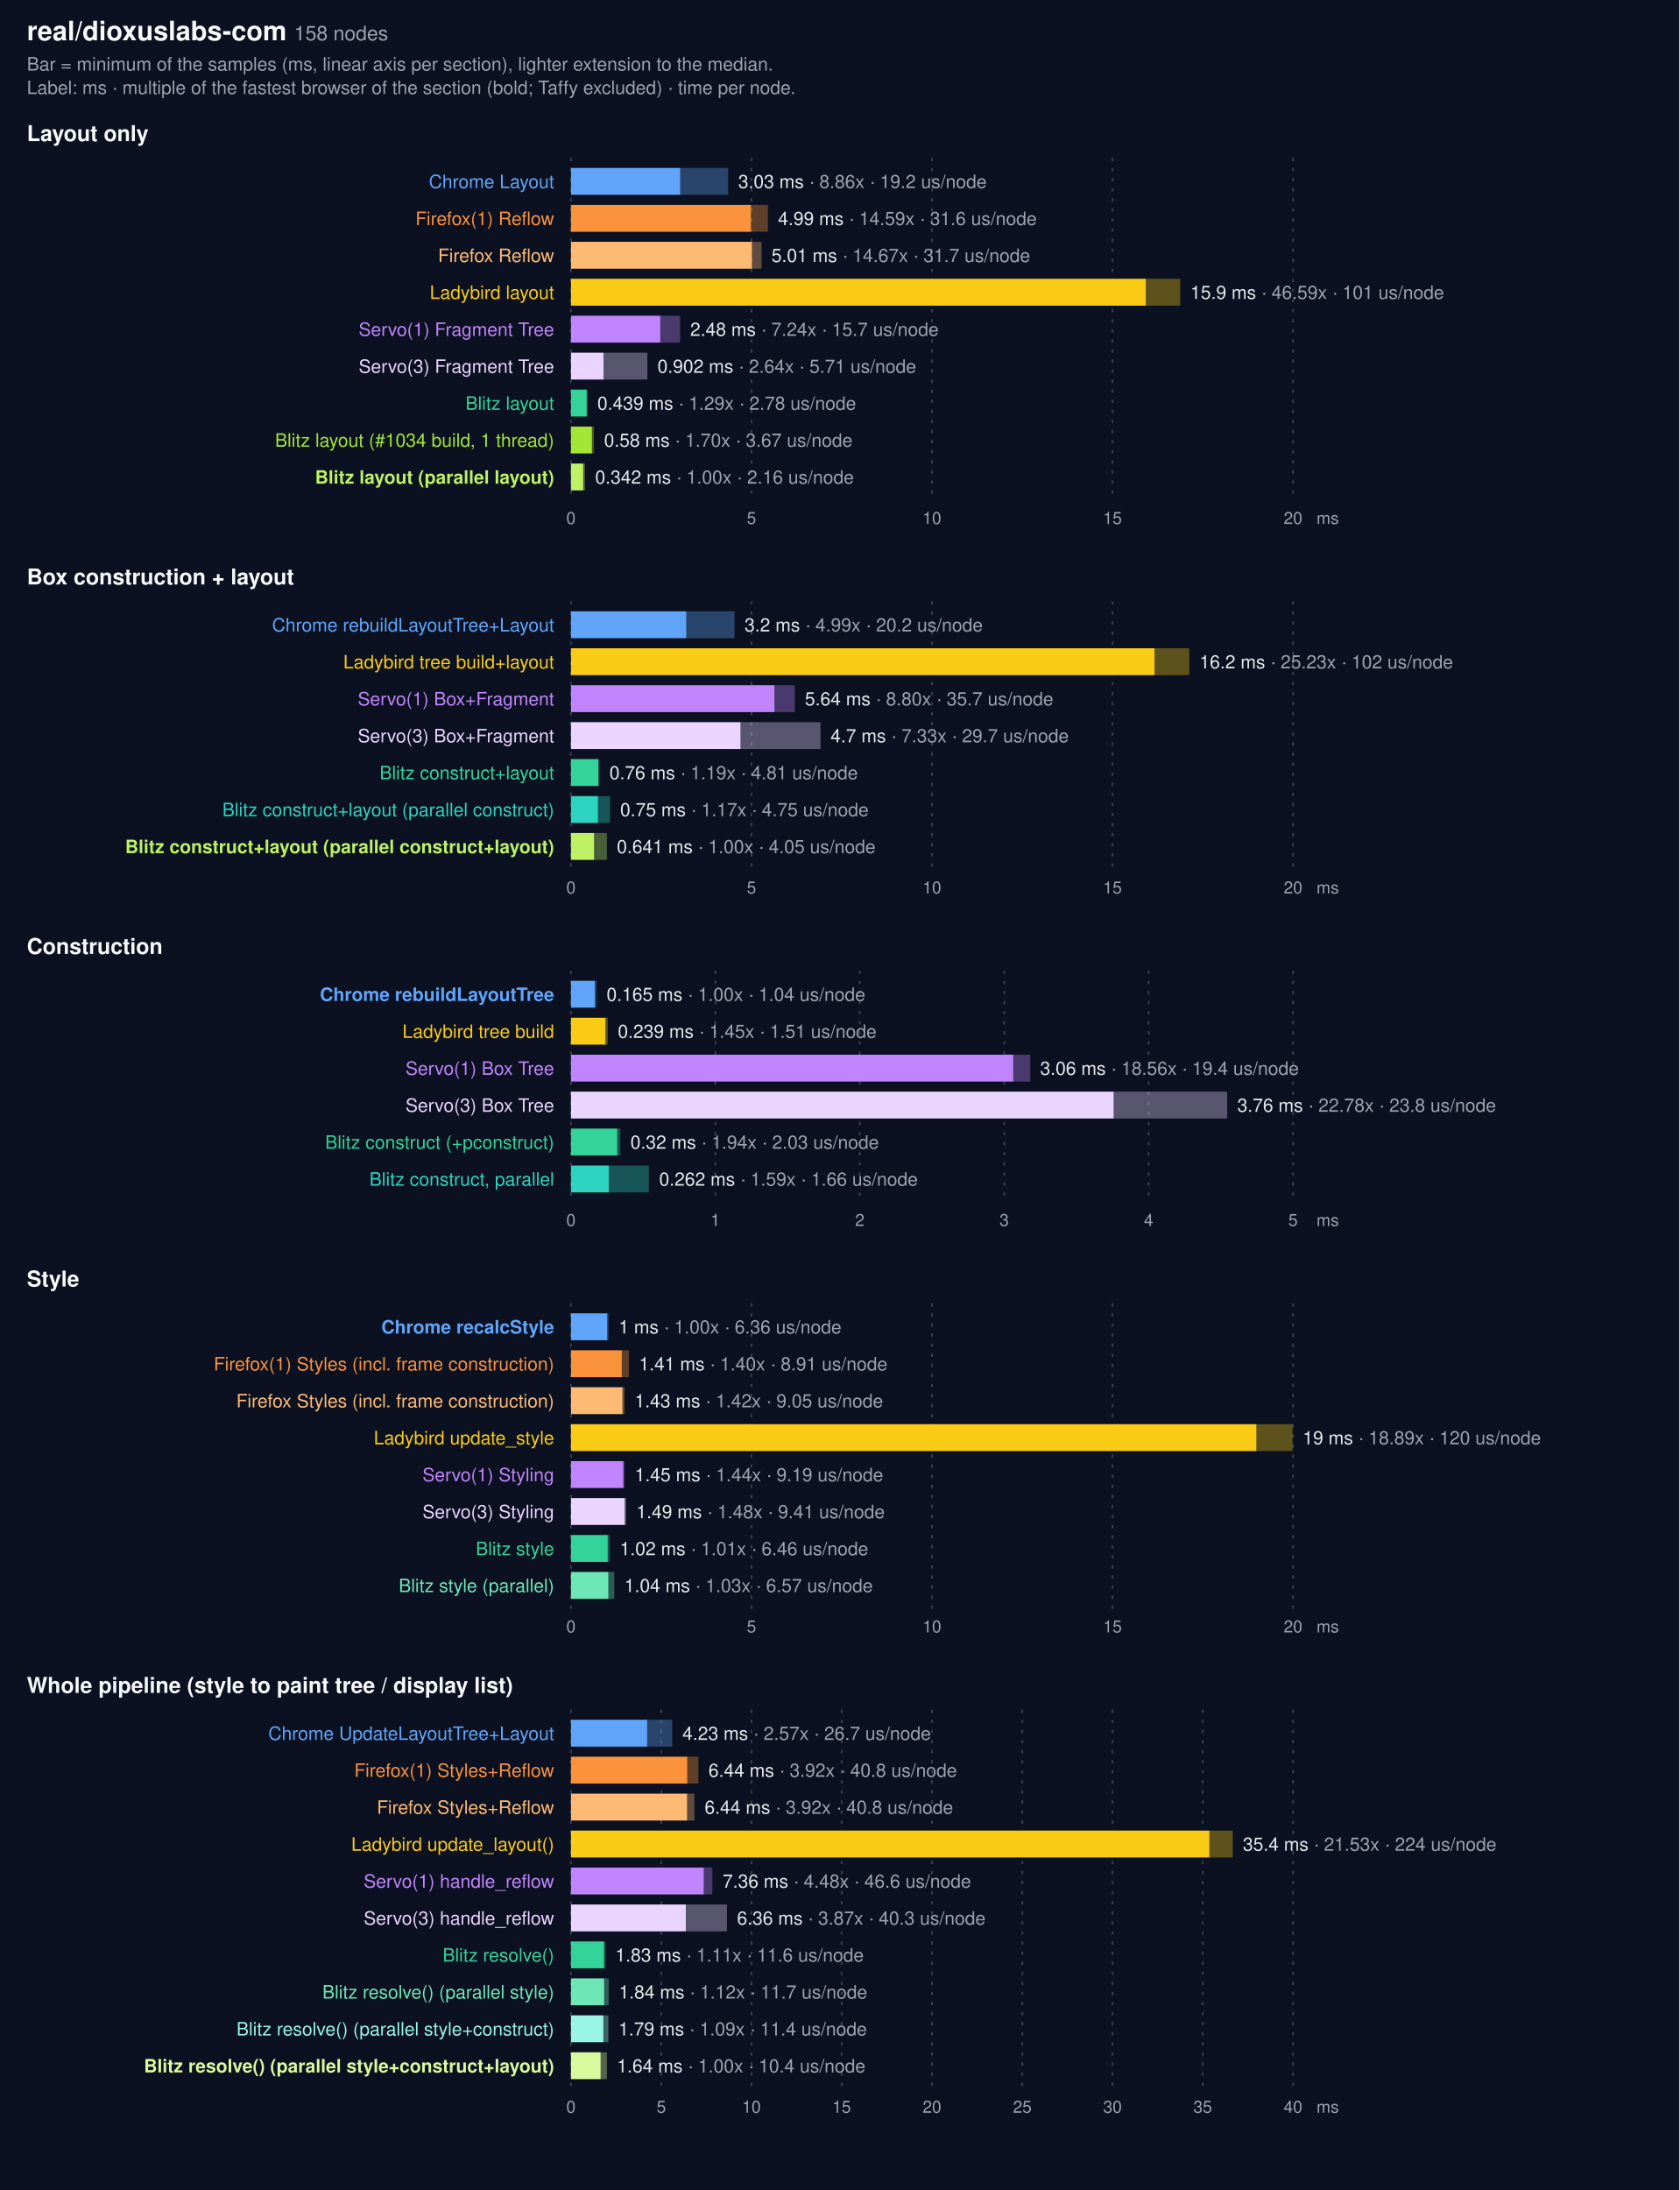
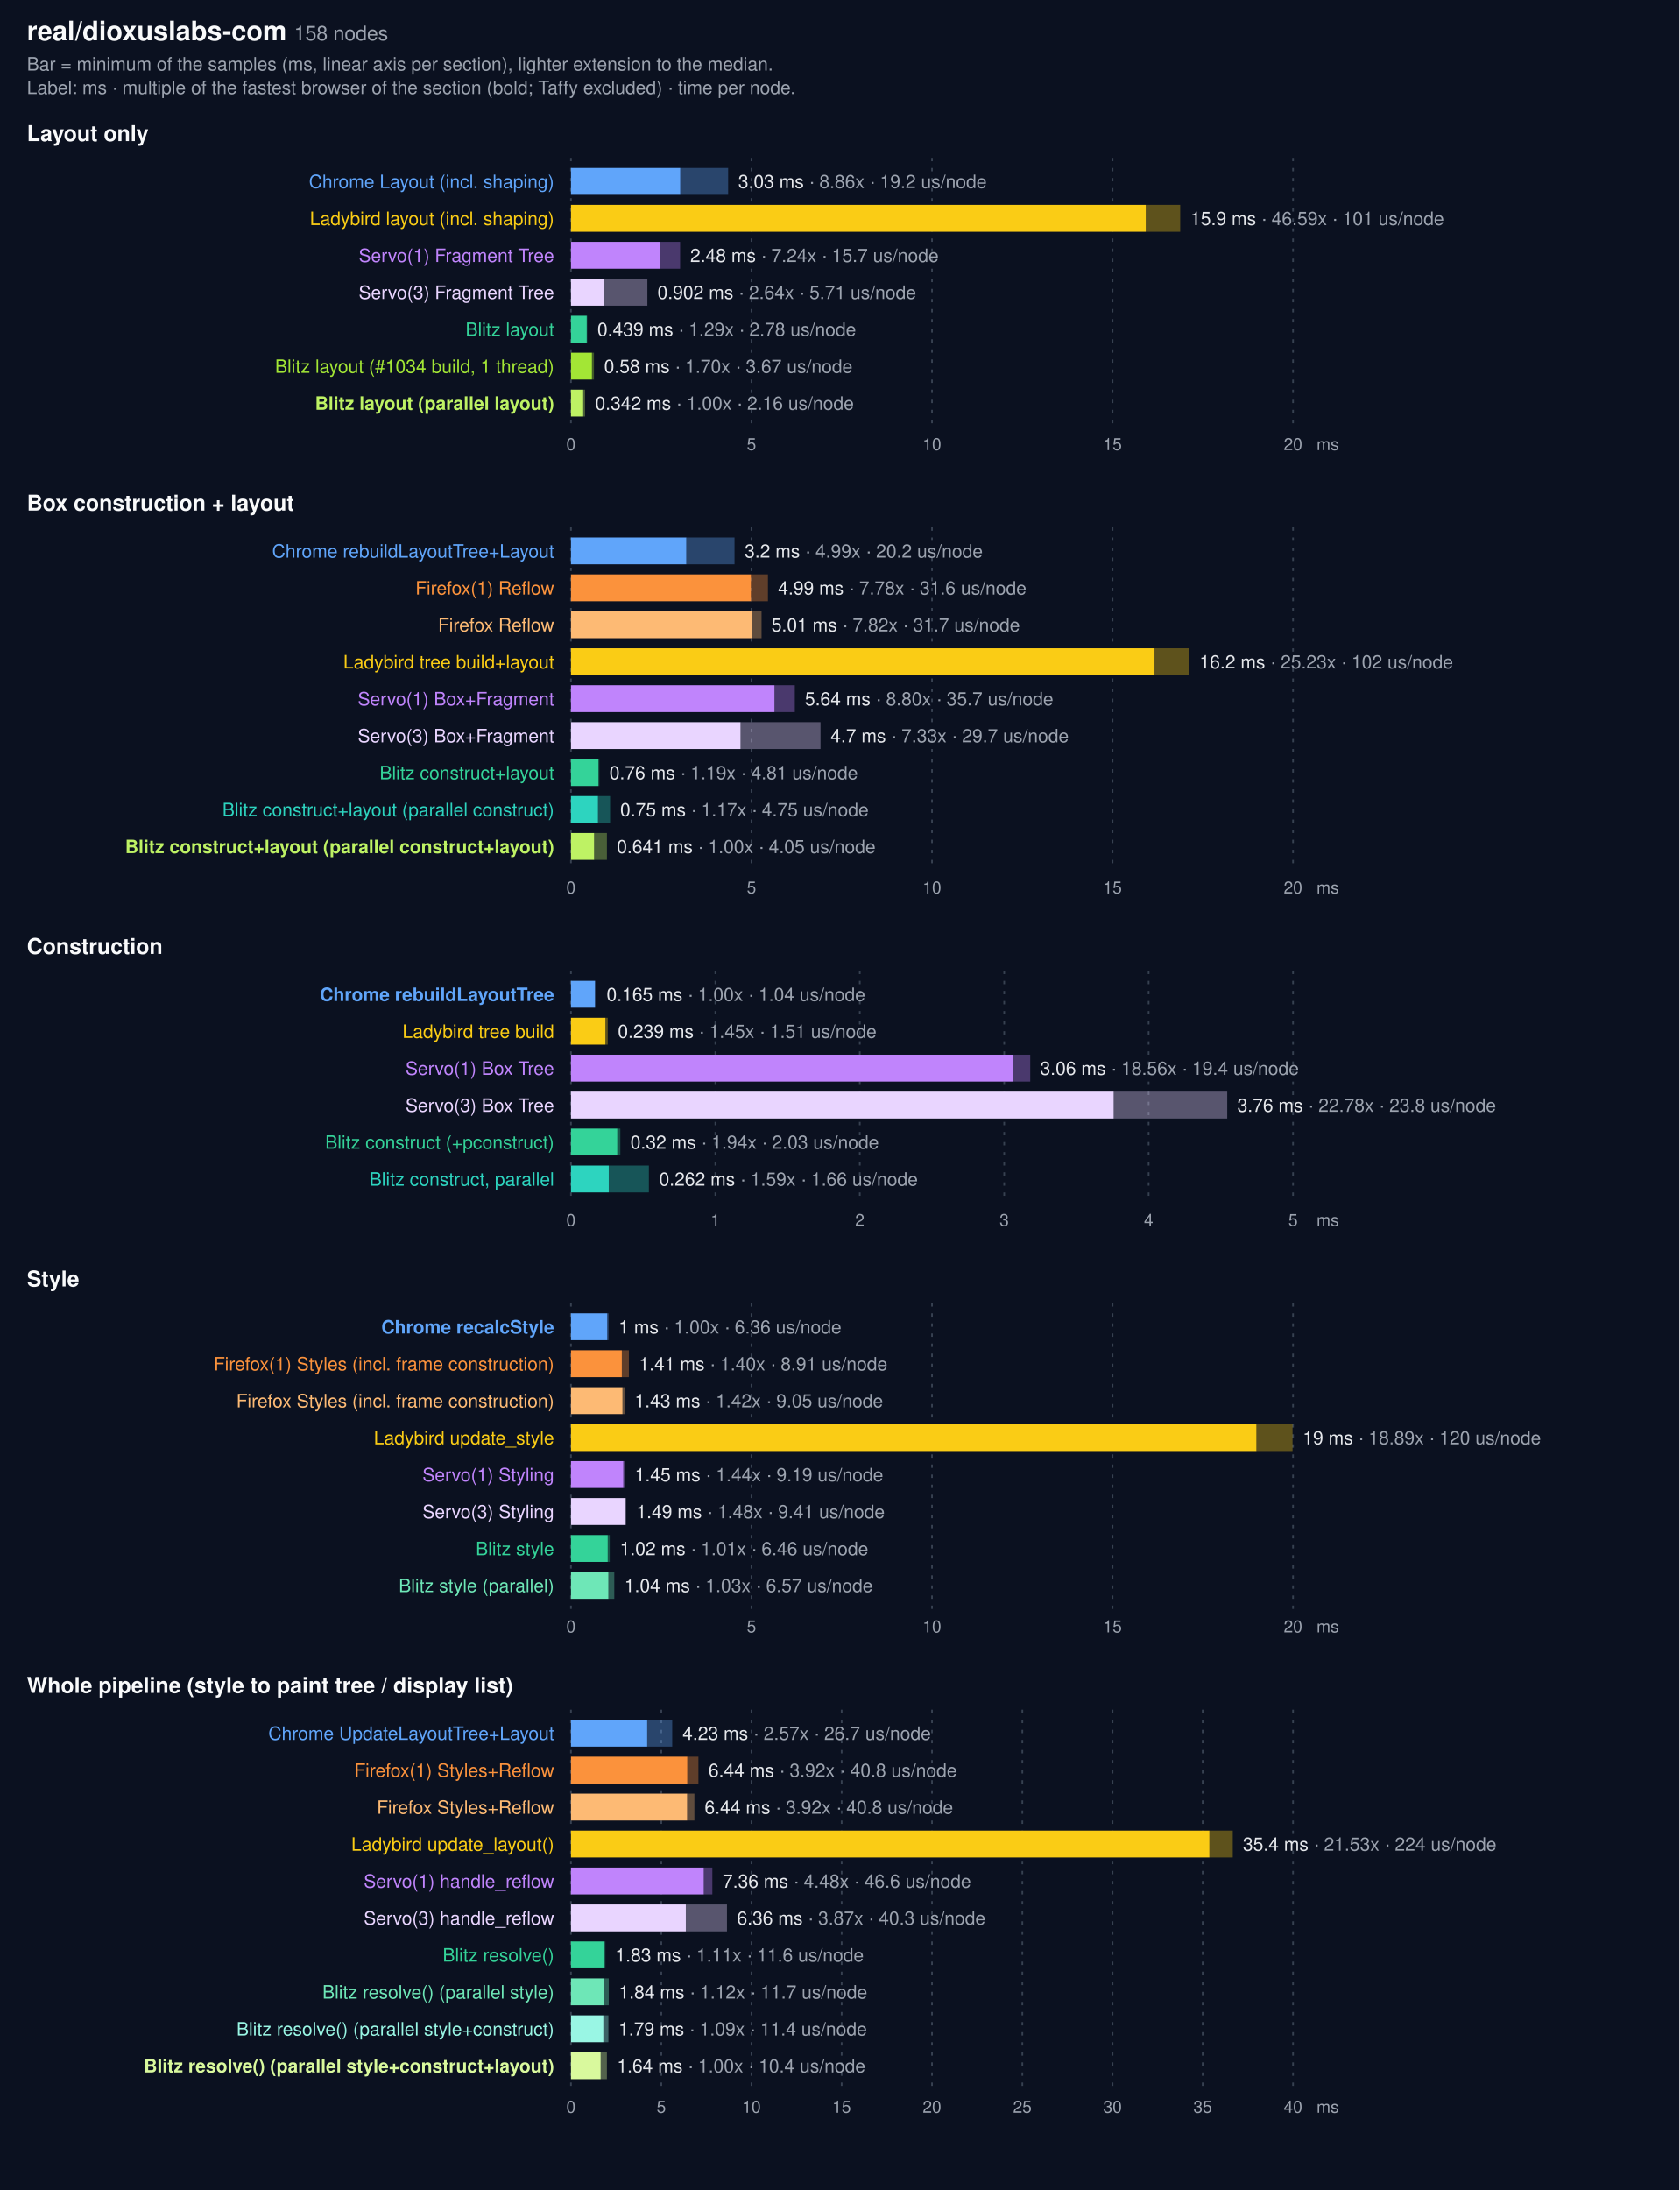
<svg xmlns="http://www.w3.org/2000/svg" width="1000" height="1304" viewBox="0 0 1000 1304" font-family="system-ui, -apple-system, Segoe UI, Helvetica, Arial, sans-serif">
  <rect width="1000" height="1304" fill="#0b1120" />
  <text x="16" y="24" fill="#f9fafb" font-size="16" font-weight="600">real/dioxuslabs-com <tspan fill="#9ca3af" font-size="12" font-weight="400">158 nodes</tspan>
  </text>
  <text x="16" y="42" fill="#9ca3af" font-size="11">Bar = minimum of the samples (ms, linear axis per section), lighter extension to the median.</text>
  <text x="16" y="56" fill="#9ca3af" font-size="11">Label: ms · multiple of the fastest browser of the section (bold; Taffy excluded) · time per node.</text>
  <text x="16" y="84" fill="#f9fafb" font-size="13" font-weight="600">Layout only</text>
-   <line x1="340.0" x2="340.0" y1="94" y2="298" stroke="#374151" stroke-dasharray="2 4" />
-   <text x="340.0" y="312" fill="#9ca3af" font-size="10" text-anchor="middle">0</text>
-   <line x1="447.5" x2="447.5" y1="94" y2="298" stroke="#374151" stroke-dasharray="2 4" />
-   <text x="447.5" y="312" fill="#9ca3af" font-size="10" text-anchor="middle">5</text>
-   <line x1="555.0" x2="555.0" y1="94" y2="298" stroke="#374151" stroke-dasharray="2 4" />
-   <text x="555.0" y="312" fill="#9ca3af" font-size="10" text-anchor="middle">10</text>
-   <line x1="662.5" x2="662.5" y1="94" y2="298" stroke="#374151" stroke-dasharray="2 4" />
-   <text x="662.5" y="312" fill="#9ca3af" font-size="10" text-anchor="middle">15</text>
-   <line x1="770.0" x2="770.0" y1="94" y2="298" stroke="#374151" stroke-dasharray="2 4" />
-   <text x="770.0" y="312" fill="#9ca3af" font-size="10" text-anchor="middle">20</text>
-   <text x="784" y="312" fill="#9ca3af" font-size="10">ms</text>
-   <text x="330" y="112" fill="#60a5fa" font-size="11" text-anchor="end">Chrome Layout</text>
+   <line x1="340.0" x2="340.0" y1="94" y2="254" stroke="#374151" stroke-dasharray="2 4" />
+   <text x="340.0" y="268" fill="#9ca3af" font-size="10" text-anchor="middle">0</text>
+   <line x1="447.5" x2="447.5" y1="94" y2="254" stroke="#374151" stroke-dasharray="2 4" />
+   <text x="447.5" y="268" fill="#9ca3af" font-size="10" text-anchor="middle">5</text>
+   <line x1="555.0" x2="555.0" y1="94" y2="254" stroke="#374151" stroke-dasharray="2 4" />
+   <text x="555.0" y="268" fill="#9ca3af" font-size="10" text-anchor="middle">10</text>
+   <line x1="662.5" x2="662.5" y1="94" y2="254" stroke="#374151" stroke-dasharray="2 4" />
+   <text x="662.5" y="268" fill="#9ca3af" font-size="10" text-anchor="middle">15</text>
+   <line x1="770.0" x2="770.0" y1="94" y2="254" stroke="#374151" stroke-dasharray="2 4" />
+   <text x="770.0" y="268" fill="#9ca3af" font-size="10" text-anchor="middle">20</text>
+   <text x="784" y="268" fill="#9ca3af" font-size="10">ms</text>
+   <text x="330" y="112" fill="#60a5fa" font-size="11" text-anchor="end">Chrome Layout (incl. shaping)</text>
  <rect x="340" y="100" width="65.1" height="16" fill="#60a5fa" />
  <rect x="405.1" y="100" width="28.5" height="16" fill="#60a5fa" opacity="0.35" />
  <text x="439.6" y="112" fill="#e5e7eb" font-size="11">3.03 ms <tspan fill="#9ca3af">· 8.86x · 19.2 us/node</tspan>
  </text>
-   <text x="330" y="134" fill="#fb923c" font-size="11" text-anchor="end">Firefox(1) Reflow</text>
-   <rect x="340" y="122" width="107.2" height="16" fill="#fb923c" />
-   <rect x="447.2" y="122" width="10.1" height="16" fill="#fb923c" opacity="0.35" />
-   <text x="463.3" y="134" fill="#e5e7eb" font-size="11">4.99 ms <tspan fill="#9ca3af">· 14.59x · 31.6 us/node</tspan>
-   </text>
-   <text x="330" y="156" fill="#fdba74" font-size="11" text-anchor="end">Firefox Reflow</text>
-   <rect x="340" y="144" width="107.8" height="16" fill="#fdba74" />
-   <rect x="447.8" y="144" width="5.7" height="16" fill="#fdba74" opacity="0.35" />
-   <text x="459.4" y="156" fill="#e5e7eb" font-size="11">5.01 ms <tspan fill="#9ca3af">· 14.67x · 31.7 us/node</tspan>
-   </text>
-   <text x="330" y="178" fill="#facc15" font-size="11" text-anchor="end">Ladybird layout</text>
-   <rect x="340" y="166" width="342.3" height="16" fill="#facc15" />
-   <rect x="682.3" y="166" width="20.5" height="16" fill="#facc15" opacity="0.35" />
-   <text x="708.9" y="178" fill="#e5e7eb" font-size="11">15.9 ms <tspan fill="#9ca3af">· 46.59x · 101 us/node</tspan>
-   </text>
-   <text x="330" y="200" fill="#c084fc" font-size="11" text-anchor="end">Servo(1) Fragment Tree</text>
-   <rect x="340" y="188" width="53.2" height="16" fill="#c084fc" />
-   <rect x="393.2" y="188" width="11.8" height="16" fill="#c084fc" opacity="0.35" />
-   <text x="411.0" y="200" fill="#e5e7eb" font-size="11">2.48 ms <tspan fill="#9ca3af">· 7.24x · 15.7 us/node</tspan>
-   </text>
-   <text x="330" y="222" fill="#e9d5ff" font-size="11" text-anchor="end">Servo(3) Fragment Tree</text>
-   <rect x="340" y="210" width="19.4" height="16" fill="#e9d5ff" />
-   <rect x="359.4" y="210" width="26.1" height="16" fill="#e9d5ff" opacity="0.35" />
-   <text x="391.5" y="222" fill="#e5e7eb" font-size="11">0.902 ms <tspan fill="#9ca3af">· 2.64x · 5.71 us/node</tspan>
-   </text>
-   <text x="330" y="244" fill="#34d399" font-size="11" text-anchor="end">Blitz layout</text>
-   <rect x="340" y="232" width="9.4" height="16" fill="#34d399" />
-   <rect x="349.4" y="232" width="0.3" height="16" fill="#34d399" opacity="0.35" />
-   <text x="355.7" y="244" fill="#e5e7eb" font-size="11">0.439 ms <tspan fill="#9ca3af">· 1.29x · 2.78 us/node</tspan>
-   </text>
-   <text x="330" y="266" fill="#a3e635" font-size="11" text-anchor="end">Blitz layout (#1034 build, 1 thread)</text>
-   <rect x="340" y="254" width="12.5" height="16" fill="#a3e635" />
-   <rect x="352.5" y="254" width="1.2" height="16" fill="#a3e635" opacity="0.35" />
-   <text x="359.7" y="266" fill="#e5e7eb" font-size="11">0.58 ms <tspan fill="#9ca3af">· 1.70x · 3.67 us/node</tspan>
-   </text>
-   <text x="330" y="288" fill="#bef264" font-size="11" text-anchor="end" font-weight="700">Blitz layout (parallel layout)</text>
-   <rect x="340" y="276" width="7.3" height="16" fill="#bef264" />
-   <rect x="347.3" y="276" width="1.1" height="16" fill="#bef264" opacity="0.35" />
-   <text x="354.4" y="288" fill="#e5e7eb" font-size="11">0.342 ms <tspan fill="#9ca3af">· 1.00x · 2.16 us/node</tspan>
-   </text>
-   <text x="16" y="348" fill="#f9fafb" font-size="13" font-weight="600">Box construction + layout</text>
-   <line x1="340.0" x2="340.0" y1="358" y2="518" stroke="#374151" stroke-dasharray="2 4" />
+   <text x="330" y="134" fill="#facc15" font-size="11" text-anchor="end">Ladybird layout (incl. shaping)</text>
+   <rect x="340" y="122" width="342.3" height="16" fill="#facc15" />
+   <rect x="682.3" y="122" width="20.5" height="16" fill="#facc15" opacity="0.35" />
+   <text x="708.9" y="134" fill="#e5e7eb" font-size="11">15.9 ms <tspan fill="#9ca3af">· 46.59x · 101 us/node</tspan>
+   </text>
+   <text x="330" y="156" fill="#c084fc" font-size="11" text-anchor="end">Servo(1) Fragment Tree</text>
+   <rect x="340" y="144" width="53.2" height="16" fill="#c084fc" />
+   <rect x="393.2" y="144" width="11.8" height="16" fill="#c084fc" opacity="0.35" />
+   <text x="411.0" y="156" fill="#e5e7eb" font-size="11">2.48 ms <tspan fill="#9ca3af">· 7.24x · 15.7 us/node</tspan>
+   </text>
+   <text x="330" y="178" fill="#e9d5ff" font-size="11" text-anchor="end">Servo(3) Fragment Tree</text>
+   <rect x="340" y="166" width="19.4" height="16" fill="#e9d5ff" />
+   <rect x="359.4" y="166" width="26.1" height="16" fill="#e9d5ff" opacity="0.35" />
+   <text x="391.5" y="178" fill="#e5e7eb" font-size="11">0.902 ms <tspan fill="#9ca3af">· 2.64x · 5.71 us/node</tspan>
+   </text>
+   <text x="330" y="200" fill="#34d399" font-size="11" text-anchor="end">Blitz layout</text>
+   <rect x="340" y="188" width="9.4" height="16" fill="#34d399" />
+   <rect x="349.4" y="188" width="0.3" height="16" fill="#34d399" opacity="0.35" />
+   <text x="355.7" y="200" fill="#e5e7eb" font-size="11">0.439 ms <tspan fill="#9ca3af">· 1.29x · 2.78 us/node</tspan>
+   </text>
+   <text x="330" y="222" fill="#a3e635" font-size="11" text-anchor="end">Blitz layout (#1034 build, 1 thread)</text>
+   <rect x="340" y="210" width="12.5" height="16" fill="#a3e635" />
+   <rect x="352.5" y="210" width="1.2" height="16" fill="#a3e635" opacity="0.35" />
+   <text x="359.7" y="222" fill="#e5e7eb" font-size="11">0.58 ms <tspan fill="#9ca3af">· 1.70x · 3.67 us/node</tspan>
+   </text>
+   <text x="330" y="244" fill="#bef264" font-size="11" text-anchor="end" font-weight="700">Blitz layout (parallel layout)</text>
+   <rect x="340" y="232" width="7.3" height="16" fill="#bef264" />
+   <rect x="347.3" y="232" width="1.1" height="16" fill="#bef264" opacity="0.35" />
+   <text x="354.4" y="244" fill="#e5e7eb" font-size="11">0.342 ms <tspan fill="#9ca3af">· 1.00x · 2.16 us/node</tspan>
+   </text>
+   <text x="16" y="304" fill="#f9fafb" font-size="13" font-weight="600">Box construction + layout</text>
+   <line x1="340.0" x2="340.0" y1="314" y2="518" stroke="#374151" stroke-dasharray="2 4" />
  <text x="340.0" y="532" fill="#9ca3af" font-size="10" text-anchor="middle">0</text>
-   <line x1="447.5" x2="447.5" y1="358" y2="518" stroke="#374151" stroke-dasharray="2 4" />
+   <line x1="447.5" x2="447.5" y1="314" y2="518" stroke="#374151" stroke-dasharray="2 4" />
  <text x="447.5" y="532" fill="#9ca3af" font-size="10" text-anchor="middle">5</text>
-   <line x1="555.0" x2="555.0" y1="358" y2="518" stroke="#374151" stroke-dasharray="2 4" />
+   <line x1="555.0" x2="555.0" y1="314" y2="518" stroke="#374151" stroke-dasharray="2 4" />
  <text x="555.0" y="532" fill="#9ca3af" font-size="10" text-anchor="middle">10</text>
-   <line x1="662.5" x2="662.5" y1="358" y2="518" stroke="#374151" stroke-dasharray="2 4" />
+   <line x1="662.5" x2="662.5" y1="314" y2="518" stroke="#374151" stroke-dasharray="2 4" />
  <text x="662.5" y="532" fill="#9ca3af" font-size="10" text-anchor="middle">15</text>
-   <line x1="770.0" x2="770.0" y1="358" y2="518" stroke="#374151" stroke-dasharray="2 4" />
+   <line x1="770.0" x2="770.0" y1="314" y2="518" stroke="#374151" stroke-dasharray="2 4" />
  <text x="770.0" y="532" fill="#9ca3af" font-size="10" text-anchor="middle">20</text>
  <text x="784" y="532" fill="#9ca3af" font-size="10">ms</text>
-   <text x="330" y="376" fill="#60a5fa" font-size="11" text-anchor="end">Chrome rebuildLayoutTree+Layout</text>
-   <rect x="340" y="364" width="68.7" height="16" fill="#60a5fa" />
-   <rect x="408.7" y="364" width="28.7" height="16" fill="#60a5fa" opacity="0.35" />
-   <text x="443.4" y="376" fill="#e5e7eb" font-size="11">3.2 ms <tspan fill="#9ca3af">· 4.99x · 20.2 us/node</tspan>
+   <text x="330" y="332" fill="#60a5fa" font-size="11" text-anchor="end">Chrome rebuildLayoutTree+Layout</text>
+   <rect x="340" y="320" width="68.7" height="16" fill="#60a5fa" />
+   <rect x="408.7" y="320" width="28.7" height="16" fill="#60a5fa" opacity="0.35" />
+   <text x="443.4" y="332" fill="#e5e7eb" font-size="11">3.2 ms <tspan fill="#9ca3af">· 4.99x · 20.2 us/node</tspan>
+   </text>
+   <text x="330" y="354" fill="#fb923c" font-size="11" text-anchor="end">Firefox(1) Reflow</text>
+   <rect x="340" y="342" width="107.2" height="16" fill="#fb923c" />
+   <rect x="447.2" y="342" width="10.1" height="16" fill="#fb923c" opacity="0.35" />
+   <text x="463.3" y="354" fill="#e5e7eb" font-size="11">4.99 ms <tspan fill="#9ca3af">· 7.78x · 31.6 us/node</tspan>
+   </text>
+   <text x="330" y="376" fill="#fdba74" font-size="11" text-anchor="end">Firefox Reflow</text>
+   <rect x="340" y="364" width="107.8" height="16" fill="#fdba74" />
+   <rect x="447.8" y="364" width="5.7" height="16" fill="#fdba74" opacity="0.35" />
+   <text x="459.4" y="376" fill="#e5e7eb" font-size="11">5.01 ms <tspan fill="#9ca3af">· 7.82x · 31.7 us/node</tspan>
  </text>
  <text x="330" y="398" fill="#facc15" font-size="11" text-anchor="end">Ladybird tree build+layout</text>
  <rect x="340" y="386" width="347.5" height="16" fill="#facc15" />
  <rect x="687.5" y="386" width="20.7" height="16" fill="#facc15" opacity="0.35" />
  <text x="714.3" y="398" fill="#e5e7eb" font-size="11">16.2 ms <tspan fill="#9ca3af">· 25.23x · 102 us/node</tspan>
  </text>
  <text x="330" y="420" fill="#c084fc" font-size="11" text-anchor="end">Servo(1) Box+Fragment</text>
  <rect x="340" y="408" width="121.2" height="16" fill="#c084fc" />
  <rect x="461.2" y="408" width="12.1" height="16" fill="#c084fc" opacity="0.35" />
  <text x="479.3" y="420" fill="#e5e7eb" font-size="11">5.64 ms <tspan fill="#9ca3af">· 8.80x · 35.7 us/node</tspan>
  </text>
  <text x="330" y="442" fill="#e9d5ff" font-size="11" text-anchor="end">Servo(3) Box+Fragment</text>
  <rect x="340" y="430" width="101.0" height="16" fill="#e9d5ff" />
  <rect x="441.0" y="430" width="47.6" height="16" fill="#e9d5ff" opacity="0.35" />
  <text x="494.6" y="442" fill="#e5e7eb" font-size="11">4.7 ms <tspan fill="#9ca3af">· 7.33x · 29.7 us/node</tspan>
  </text>
  <text x="330" y="464" fill="#34d399" font-size="11" text-anchor="end">Blitz construct+layout</text>
  <rect x="340" y="452" width="16.3" height="16" fill="#34d399" />
  <rect x="356.3" y="452" width="0.6" height="16" fill="#34d399" opacity="0.35" />
  <text x="362.9" y="464" fill="#e5e7eb" font-size="11">0.76 ms <tspan fill="#9ca3af">· 1.19x · 4.81 us/node</tspan>
  </text>
  <text x="330" y="486" fill="#2dd4bf" font-size="11" text-anchor="end">Blitz construct+layout (parallel construct)</text>
  <rect x="340" y="474" width="16.1" height="16" fill="#2dd4bf" />
  <rect x="356.1" y="474" width="7.2" height="16" fill="#2dd4bf" opacity="0.35" />
  <text x="369.3" y="486" fill="#e5e7eb" font-size="11">0.75 ms <tspan fill="#9ca3af">· 1.17x · 4.75 us/node</tspan>
  </text>
  <text x="330" y="508" fill="#bef264" font-size="11" text-anchor="end" font-weight="700">Blitz construct+layout (parallel construct+layout)</text>
  <rect x="340" y="496" width="13.8" height="16" fill="#bef264" />
  <rect x="353.8" y="496" width="7.6" height="16" fill="#bef264" opacity="0.35" />
  <text x="367.3" y="508" fill="#e5e7eb" font-size="11">0.641 ms <tspan fill="#9ca3af">· 1.00x · 4.05 us/node</tspan>
  </text>
  <text x="16" y="568" fill="#f9fafb" font-size="13" font-weight="600">Construction</text>
  <line x1="340.0" x2="340.0" y1="578" y2="716" stroke="#374151" stroke-dasharray="2 4" />
  <text x="340.0" y="730" fill="#9ca3af" font-size="10" text-anchor="middle">0</text>
  <line x1="426.0" x2="426.0" y1="578" y2="716" stroke="#374151" stroke-dasharray="2 4" />
  <text x="426.0" y="730" fill="#9ca3af" font-size="10" text-anchor="middle">1</text>
  <line x1="512.0" x2="512.0" y1="578" y2="716" stroke="#374151" stroke-dasharray="2 4" />
  <text x="512.0" y="730" fill="#9ca3af" font-size="10" text-anchor="middle">2</text>
  <line x1="598.0" x2="598.0" y1="578" y2="716" stroke="#374151" stroke-dasharray="2 4" />
  <text x="598.0" y="730" fill="#9ca3af" font-size="10" text-anchor="middle">3</text>
  <line x1="684.0" x2="684.0" y1="578" y2="716" stroke="#374151" stroke-dasharray="2 4" />
  <text x="684.0" y="730" fill="#9ca3af" font-size="10" text-anchor="middle">4</text>
  <line x1="770.0" x2="770.0" y1="578" y2="716" stroke="#374151" stroke-dasharray="2 4" />
  <text x="770.0" y="730" fill="#9ca3af" font-size="10" text-anchor="middle">5</text>
  <text x="784" y="730" fill="#9ca3af" font-size="10">ms</text>
  <text x="330" y="596" fill="#60a5fa" font-size="11" text-anchor="end" font-weight="700">Chrome rebuildLayoutTree</text>
  <rect x="340" y="584" width="14.2" height="16" fill="#60a5fa" />
  <rect x="354.2" y="584" width="1.0" height="16" fill="#60a5fa" opacity="0.35" />
  <text x="361.2" y="596" fill="#e5e7eb" font-size="11">0.165 ms <tspan fill="#9ca3af">· 1.00x · 1.04 us/node</tspan>
  </text>
  <text x="330" y="618" fill="#facc15" font-size="11" text-anchor="end">Ladybird tree build</text>
  <rect x="340" y="606" width="20.5" height="16" fill="#facc15" />
  <rect x="360.5" y="606" width="1.4" height="16" fill="#facc15" opacity="0.35" />
  <text x="367.9" y="618" fill="#e5e7eb" font-size="11">0.239 ms <tspan fill="#9ca3af">· 1.45x · 1.51 us/node</tspan>
  </text>
  <text x="330" y="640" fill="#c084fc" font-size="11" text-anchor="end">Servo(1) Box Tree</text>
  <rect x="340" y="628" width="263.4" height="16" fill="#c084fc" />
  <rect x="603.4" y="628" width="10.1" height="16" fill="#c084fc" opacity="0.35" />
  <text x="619.4" y="640" fill="#e5e7eb" font-size="11">3.06 ms <tspan fill="#9ca3af">· 18.56x · 19.4 us/node</tspan>
  </text>
  <text x="330" y="662" fill="#e9d5ff" font-size="11" text-anchor="end">Servo(3) Box Tree</text>
  <rect x="340" y="650" width="323.2" height="16" fill="#e9d5ff" />
  <rect x="663.2" y="650" width="67.6" height="16" fill="#e9d5ff" opacity="0.35" />
  <text x="736.8" y="662" fill="#e5e7eb" font-size="11">3.76 ms <tspan fill="#9ca3af">· 22.78x · 23.8 us/node</tspan>
  </text>
  <text x="330" y="684" fill="#34d399" font-size="11" text-anchor="end">Blitz construct (+pconstruct)</text>
  <rect x="340" y="672" width="27.6" height="16" fill="#34d399" />
  <rect x="367.6" y="672" width="1.8" height="16" fill="#34d399" opacity="0.35" />
  <text x="375.4" y="684" fill="#e5e7eb" font-size="11">0.32 ms <tspan fill="#9ca3af">· 1.94x · 2.03 us/node</tspan>
  </text>
  <text x="330" y="706" fill="#2dd4bf" font-size="11" text-anchor="end">Blitz construct, parallel</text>
  <rect x="340" y="694" width="22.5" height="16" fill="#2dd4bf" />
  <rect x="362.5" y="694" width="23.9" height="16" fill="#2dd4bf" opacity="0.35" />
  <text x="392.5" y="706" fill="#e5e7eb" font-size="11">0.262 ms <tspan fill="#9ca3af">· 1.59x · 1.66 us/node</tspan>
  </text>
  <text x="16" y="766" fill="#f9fafb" font-size="13" font-weight="600">Style</text>
  <line x1="340.0" x2="340.0" y1="776" y2="958" stroke="#374151" stroke-dasharray="2 4" />
  <text x="340.0" y="972" fill="#9ca3af" font-size="10" text-anchor="middle">0</text>
  <line x1="447.5" x2="447.5" y1="776" y2="958" stroke="#374151" stroke-dasharray="2 4" />
  <text x="447.5" y="972" fill="#9ca3af" font-size="10" text-anchor="middle">5</text>
  <line x1="555.0" x2="555.0" y1="776" y2="958" stroke="#374151" stroke-dasharray="2 4" />
  <text x="555.0" y="972" fill="#9ca3af" font-size="10" text-anchor="middle">10</text>
  <line x1="662.5" x2="662.5" y1="776" y2="958" stroke="#374151" stroke-dasharray="2 4" />
  <text x="662.5" y="972" fill="#9ca3af" font-size="10" text-anchor="middle">15</text>
  <line x1="770.0" x2="770.0" y1="776" y2="958" stroke="#374151" stroke-dasharray="2 4" />
  <text x="770.0" y="972" fill="#9ca3af" font-size="10" text-anchor="middle">20</text>
  <text x="784" y="972" fill="#9ca3af" font-size="10">ms</text>
  <text x="330" y="794" fill="#60a5fa" font-size="11" text-anchor="end" font-weight="700">Chrome recalcStyle</text>
  <rect x="340" y="782" width="21.6" height="16" fill="#60a5fa" />
  <rect x="361.6" y="782" width="0.8" height="16" fill="#60a5fa" opacity="0.35" />
  <text x="368.4" y="794" fill="#e5e7eb" font-size="11">1 ms <tspan fill="#9ca3af">· 1.00x · 6.36 us/node</tspan>
  </text>
  <text x="330" y="816" fill="#fb923c" font-size="11" text-anchor="end">Firefox(1) Styles (incl. frame construction)</text>
  <rect x="340" y="804" width="30.3" height="16" fill="#fb923c" />
  <rect x="370.3" y="804" width="4.2" height="16" fill="#fb923c" opacity="0.35" />
  <text x="380.5" y="816" fill="#e5e7eb" font-size="11">1.41 ms <tspan fill="#9ca3af">· 1.40x · 8.91 us/node</tspan>
  </text>
  <text x="330" y="838" fill="#fdba74" font-size="11" text-anchor="end">Firefox Styles (incl. frame construction)</text>
  <rect x="340" y="826" width="30.7" height="16" fill="#fdba74" />
  <rect x="370.7" y="826" width="1.2" height="16" fill="#fdba74" opacity="0.35" />
  <text x="377.9" y="838" fill="#e5e7eb" font-size="11">1.43 ms <tspan fill="#9ca3af">· 1.42x · 9.05 us/node</tspan>
  </text>
  <text x="330" y="860" fill="#facc15" font-size="11" text-anchor="end">Ladybird update_style</text>
  <rect x="340" y="848" width="408.2" height="16" fill="#facc15" />
  <rect x="748.2" y="848" width="21.5" height="16" fill="#facc15" opacity="0.35" />
  <text x="775.8" y="860" fill="#e5e7eb" font-size="11">19 ms <tspan fill="#9ca3af">· 18.89x · 120 us/node</tspan>
  </text>
  <text x="330" y="882" fill="#c084fc" font-size="11" text-anchor="end">Servo(1) Styling</text>
  <rect x="340" y="870" width="31.2" height="16" fill="#c084fc" />
  <rect x="371.2" y="870" width="0.7" height="16" fill="#c084fc" opacity="0.35" />
  <text x="378.0" y="882" fill="#e5e7eb" font-size="11">1.45 ms <tspan fill="#9ca3af">· 1.44x · 9.19 us/node</tspan>
  </text>
  <text x="330" y="904" fill="#e9d5ff" font-size="11" text-anchor="end">Servo(3) Styling</text>
  <rect x="340" y="892" width="32.0" height="16" fill="#e9d5ff" />
  <rect x="372.0" y="892" width="0.9" height="16" fill="#e9d5ff" opacity="0.35" />
  <text x="378.9" y="904" fill="#e5e7eb" font-size="11">1.49 ms <tspan fill="#9ca3af">· 1.48x · 9.41 us/node</tspan>
  </text>
  <text x="330" y="926" fill="#34d399" font-size="11" text-anchor="end">Blitz style</text>
  <rect x="340" y="914" width="21.9" height="16" fill="#34d399" />
  <rect x="361.9" y="914" width="1.2" height="16" fill="#34d399" opacity="0.35" />
  <text x="369.1" y="926" fill="#e5e7eb" font-size="11">1.02 ms <tspan fill="#9ca3af">· 1.01x · 6.46 us/node</tspan>
  </text>
  <text x="330" y="948" fill="#6ee7b7" font-size="11" text-anchor="end">Blitz style (parallel)</text>
  <rect x="340" y="936" width="22.3" height="16" fill="#6ee7b7" />
  <rect x="362.3" y="936" width="3.5" height="16" fill="#6ee7b7" opacity="0.35" />
  <text x="371.8" y="948" fill="#e5e7eb" font-size="11">1.04 ms <tspan fill="#9ca3af">· 1.03x · 6.57 us/node</tspan>
  </text>
  <text x="16" y="1008" fill="#f9fafb" font-size="13" font-weight="600">Whole pipeline (style to paint tree / display list)</text>
  <line x1="340.0" x2="340.0" y1="1018" y2="1244" stroke="#374151" stroke-dasharray="2 4" />
  <text x="340.0" y="1258" fill="#9ca3af" font-size="10" text-anchor="middle">0</text>
  <line x1="393.8" x2="393.8" y1="1018" y2="1244" stroke="#374151" stroke-dasharray="2 4" />
  <text x="393.8" y="1258" fill="#9ca3af" font-size="10" text-anchor="middle">5</text>
  <line x1="447.5" x2="447.5" y1="1018" y2="1244" stroke="#374151" stroke-dasharray="2 4" />
  <text x="447.5" y="1258" fill="#9ca3af" font-size="10" text-anchor="middle">10</text>
  <line x1="501.2" x2="501.2" y1="1018" y2="1244" stroke="#374151" stroke-dasharray="2 4" />
  <text x="501.2" y="1258" fill="#9ca3af" font-size="10" text-anchor="middle">15</text>
  <line x1="555.0" x2="555.0" y1="1018" y2="1244" stroke="#374151" stroke-dasharray="2 4" />
  <text x="555.0" y="1258" fill="#9ca3af" font-size="10" text-anchor="middle">20</text>
  <line x1="608.8" x2="608.8" y1="1018" y2="1244" stroke="#374151" stroke-dasharray="2 4" />
  <text x="608.8" y="1258" fill="#9ca3af" font-size="10" text-anchor="middle">25</text>
  <line x1="662.5" x2="662.5" y1="1018" y2="1244" stroke="#374151" stroke-dasharray="2 4" />
  <text x="662.5" y="1258" fill="#9ca3af" font-size="10" text-anchor="middle">30</text>
  <line x1="716.2" x2="716.2" y1="1018" y2="1244" stroke="#374151" stroke-dasharray="2 4" />
  <text x="716.2" y="1258" fill="#9ca3af" font-size="10" text-anchor="middle">35</text>
  <line x1="770.0" x2="770.0" y1="1018" y2="1244" stroke="#374151" stroke-dasharray="2 4" />
  <text x="770.0" y="1258" fill="#9ca3af" font-size="10" text-anchor="middle">40</text>
  <text x="784" y="1258" fill="#9ca3af" font-size="10">ms</text>
  <text x="330" y="1036" fill="#60a5fa" font-size="11" text-anchor="end">Chrome UpdateLayoutTree+Layout</text>
  <rect x="340" y="1024" width="45.4" height="16" fill="#60a5fa" />
  <rect x="385.4" y="1024" width="14.9" height="16" fill="#60a5fa" opacity="0.35" />
  <text x="406.4" y="1036" fill="#e5e7eb" font-size="11">4.23 ms <tspan fill="#9ca3af">· 2.57x · 26.7 us/node</tspan>
  </text>
  <text x="330" y="1058" fill="#fb923c" font-size="11" text-anchor="end">Firefox(1) Styles+Reflow</text>
  <rect x="340" y="1046" width="69.3" height="16" fill="#fb923c" />
  <rect x="409.3" y="1046" width="6.6" height="16" fill="#fb923c" opacity="0.35" />
  <text x="421.9" y="1058" fill="#e5e7eb" font-size="11">6.44 ms <tspan fill="#9ca3af">· 3.92x · 40.8 us/node</tspan>
  </text>
  <text x="330" y="1080" fill="#fdba74" font-size="11" text-anchor="end">Firefox Styles+Reflow</text>
  <rect x="340" y="1068" width="69.2" height="16" fill="#fdba74" />
  <rect x="409.2" y="1068" width="4.3" height="16" fill="#fdba74" opacity="0.35" />
  <text x="419.6" y="1080" fill="#e5e7eb" font-size="11">6.44 ms <tspan fill="#9ca3af">· 3.92x · 40.8 us/node</tspan>
  </text>
  <text x="330" y="1102" fill="#facc15" font-size="11" text-anchor="end">Ladybird update_layout()</text>
  <rect x="340" y="1090" width="380.2" height="16" fill="#facc15" />
  <rect x="720.2" y="1090" width="13.9" height="16" fill="#facc15" opacity="0.35" />
  <text x="740.1" y="1102" fill="#e5e7eb" font-size="11">35.4 ms <tspan fill="#9ca3af">· 21.53x · 224 us/node</tspan>
  </text>
  <text x="330" y="1124" fill="#c084fc" font-size="11" text-anchor="end">Servo(1) handle_reflow</text>
  <rect x="340" y="1112" width="79.1" height="16" fill="#c084fc" />
  <rect x="419.1" y="1112" width="5.1" height="16" fill="#c084fc" opacity="0.35" />
  <text x="430.3" y="1124" fill="#e5e7eb" font-size="11">7.36 ms <tspan fill="#9ca3af">· 4.48x · 46.6 us/node</tspan>
  </text>
  <text x="330" y="1146" fill="#e9d5ff" font-size="11" text-anchor="end">Servo(3) handle_reflow</text>
  <rect x="340" y="1134" width="68.4" height="16" fill="#e9d5ff" />
  <rect x="408.4" y="1134" width="24.5" height="16" fill="#e9d5ff" opacity="0.35" />
  <text x="438.9" y="1146" fill="#e5e7eb" font-size="11">6.36 ms <tspan fill="#9ca3af">· 3.87x · 40.3 us/node</tspan>
  </text>
  <text x="330" y="1168" fill="#34d399" font-size="11" text-anchor="end">Blitz resolve()</text>
  <rect x="340" y="1156" width="19.7" height="16" fill="#34d399" />
  <rect x="359.7" y="1156" width="0.8" height="16" fill="#34d399" opacity="0.35" />
  <text x="366.4" y="1168" fill="#e5e7eb" font-size="11">1.83 ms <tspan fill="#9ca3af">· 1.11x · 11.6 us/node</tspan>
  </text>
  <text x="330" y="1190" fill="#6ee7b7" font-size="11" text-anchor="end">Blitz resolve() (parallel style)</text>
  <rect x="340" y="1178" width="19.8" height="16" fill="#6ee7b7" />
  <rect x="359.8" y="1178" width="2.7" height="16" fill="#6ee7b7" opacity="0.35" />
  <text x="368.5" y="1190" fill="#e5e7eb" font-size="11">1.84 ms <tspan fill="#9ca3af">· 1.12x · 11.7 us/node</tspan>
  </text>
  <text x="330" y="1212" fill="#99f6e4" font-size="11" text-anchor="end">Blitz resolve() (parallel style+construct)</text>
  <rect x="340" y="1200" width="19.3" height="16" fill="#99f6e4" />
  <rect x="359.3" y="1200" width="3.0" height="16" fill="#99f6e4" opacity="0.35" />
  <text x="368.3" y="1212" fill="#e5e7eb" font-size="11">1.79 ms <tspan fill="#9ca3af">· 1.09x · 11.4 us/node</tspan>
  </text>
  <text x="330" y="1234" fill="#d9f99d" font-size="11" text-anchor="end" font-weight="700">Blitz resolve() (parallel style+construct+layout)</text>
  <rect x="340" y="1222" width="17.7" height="16" fill="#d9f99d" />
  <rect x="357.7" y="1222" width="3.7" height="16" fill="#d9f99d" opacity="0.35" />
  <text x="367.4" y="1234" fill="#e5e7eb" font-size="11">1.64 ms <tspan fill="#9ca3af">· 1.00x · 10.4 us/node</tspan>
  </text>
</svg>
